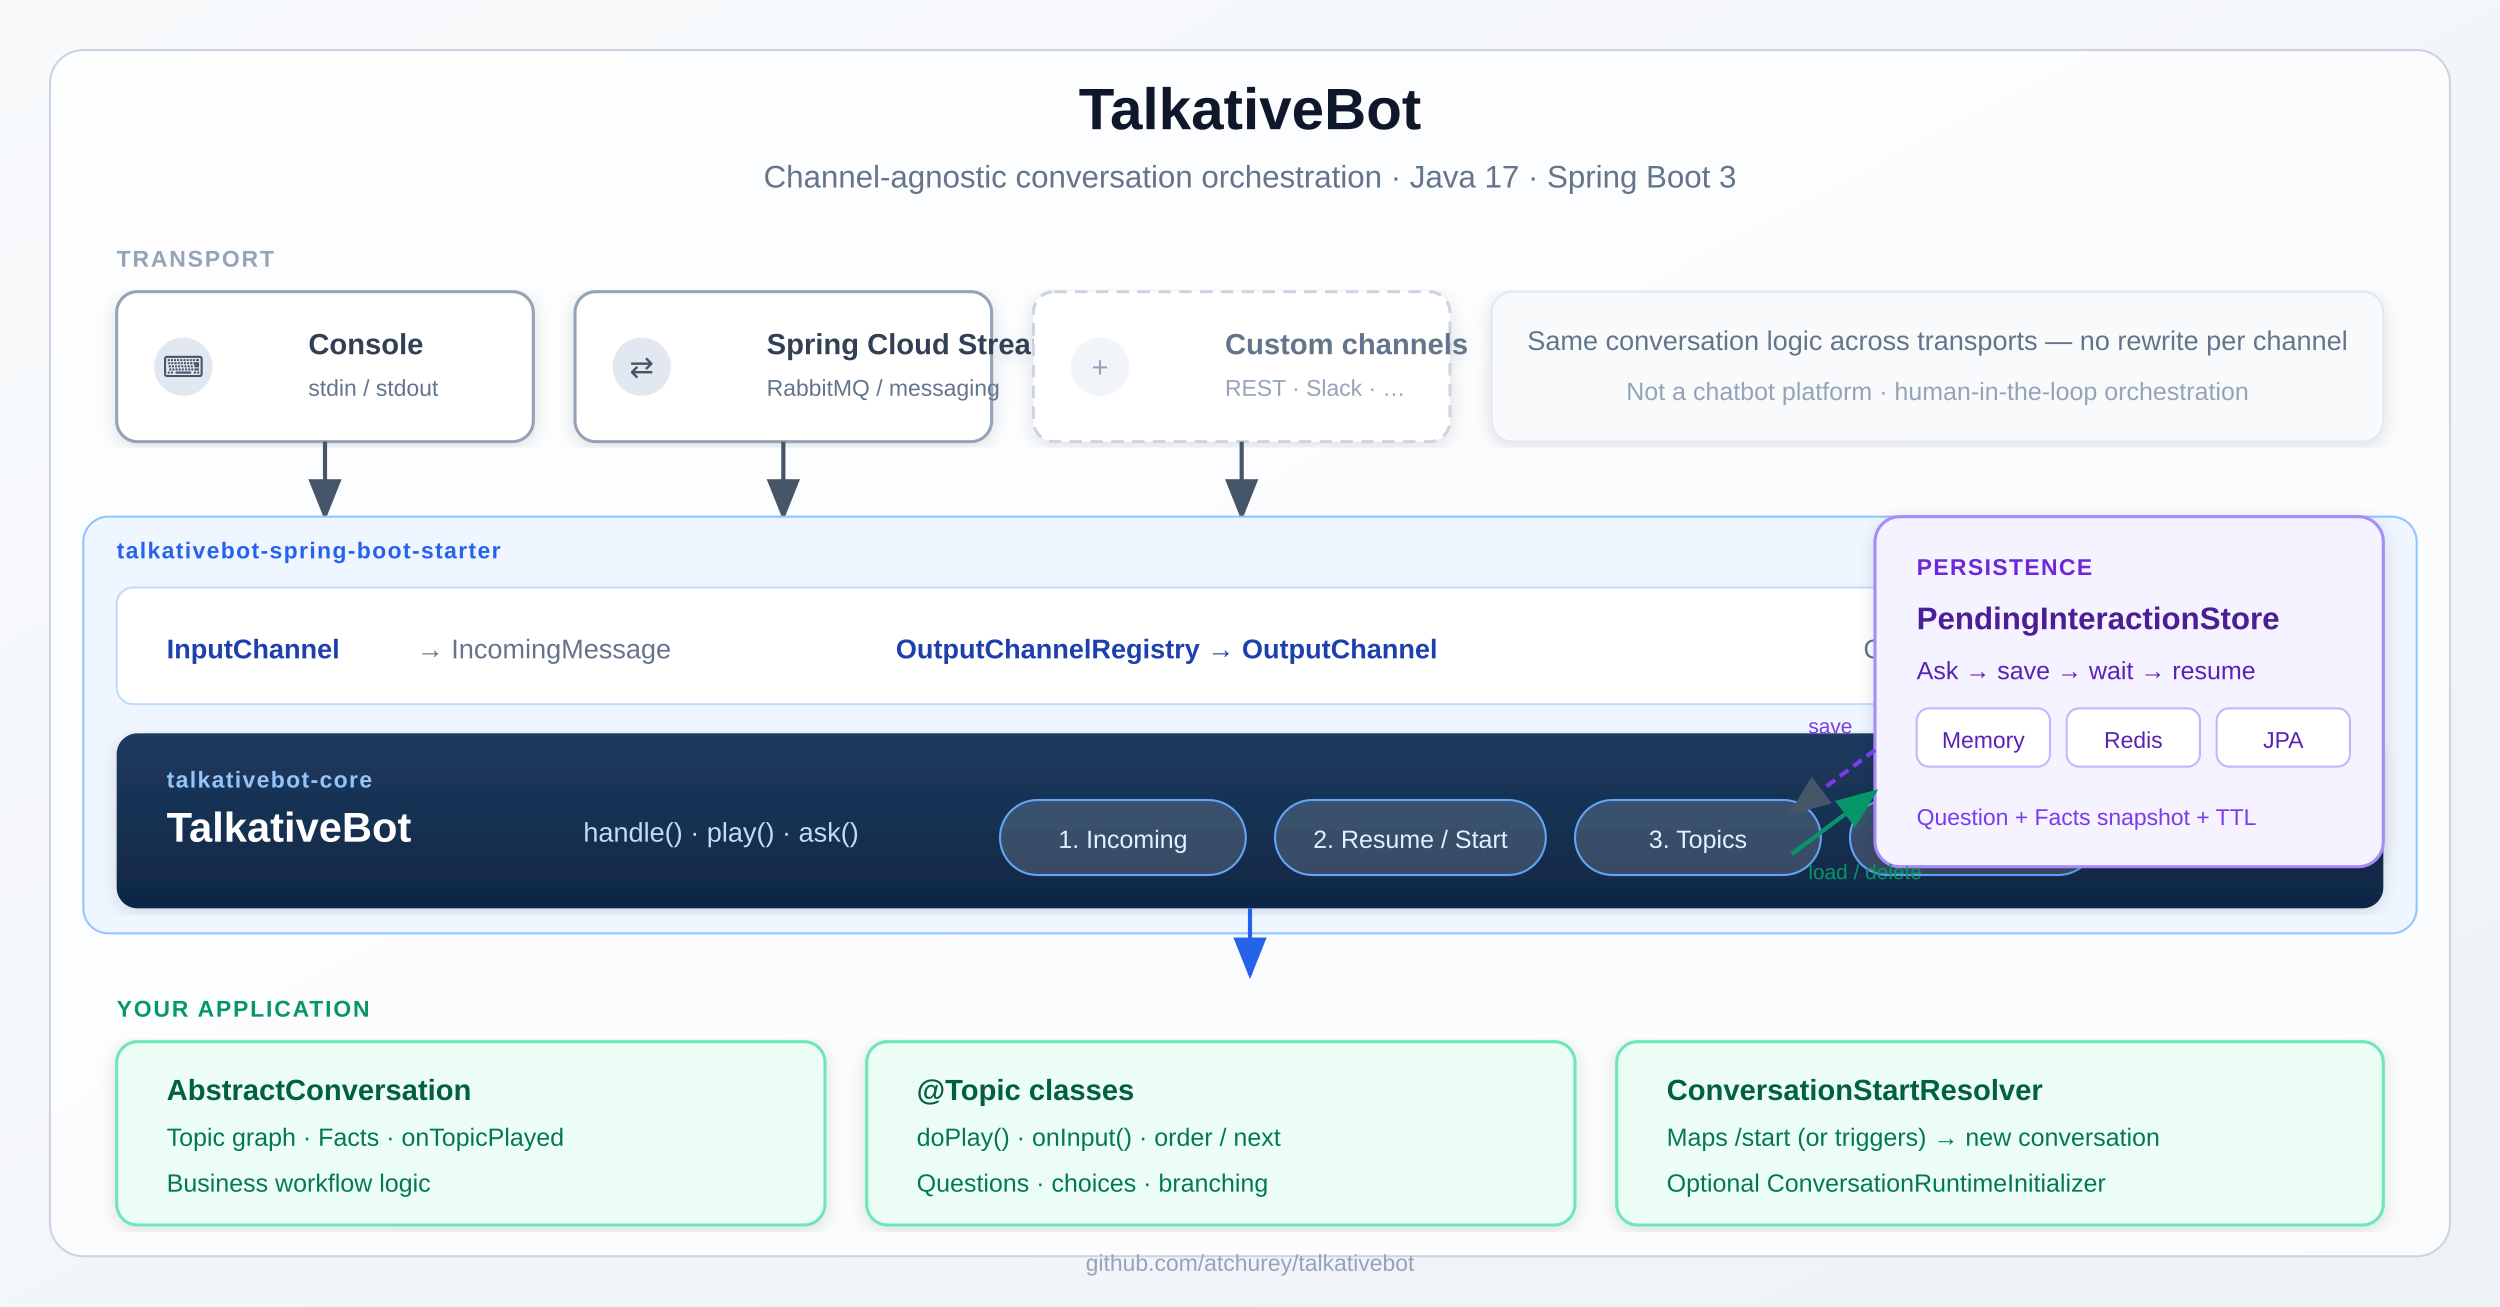
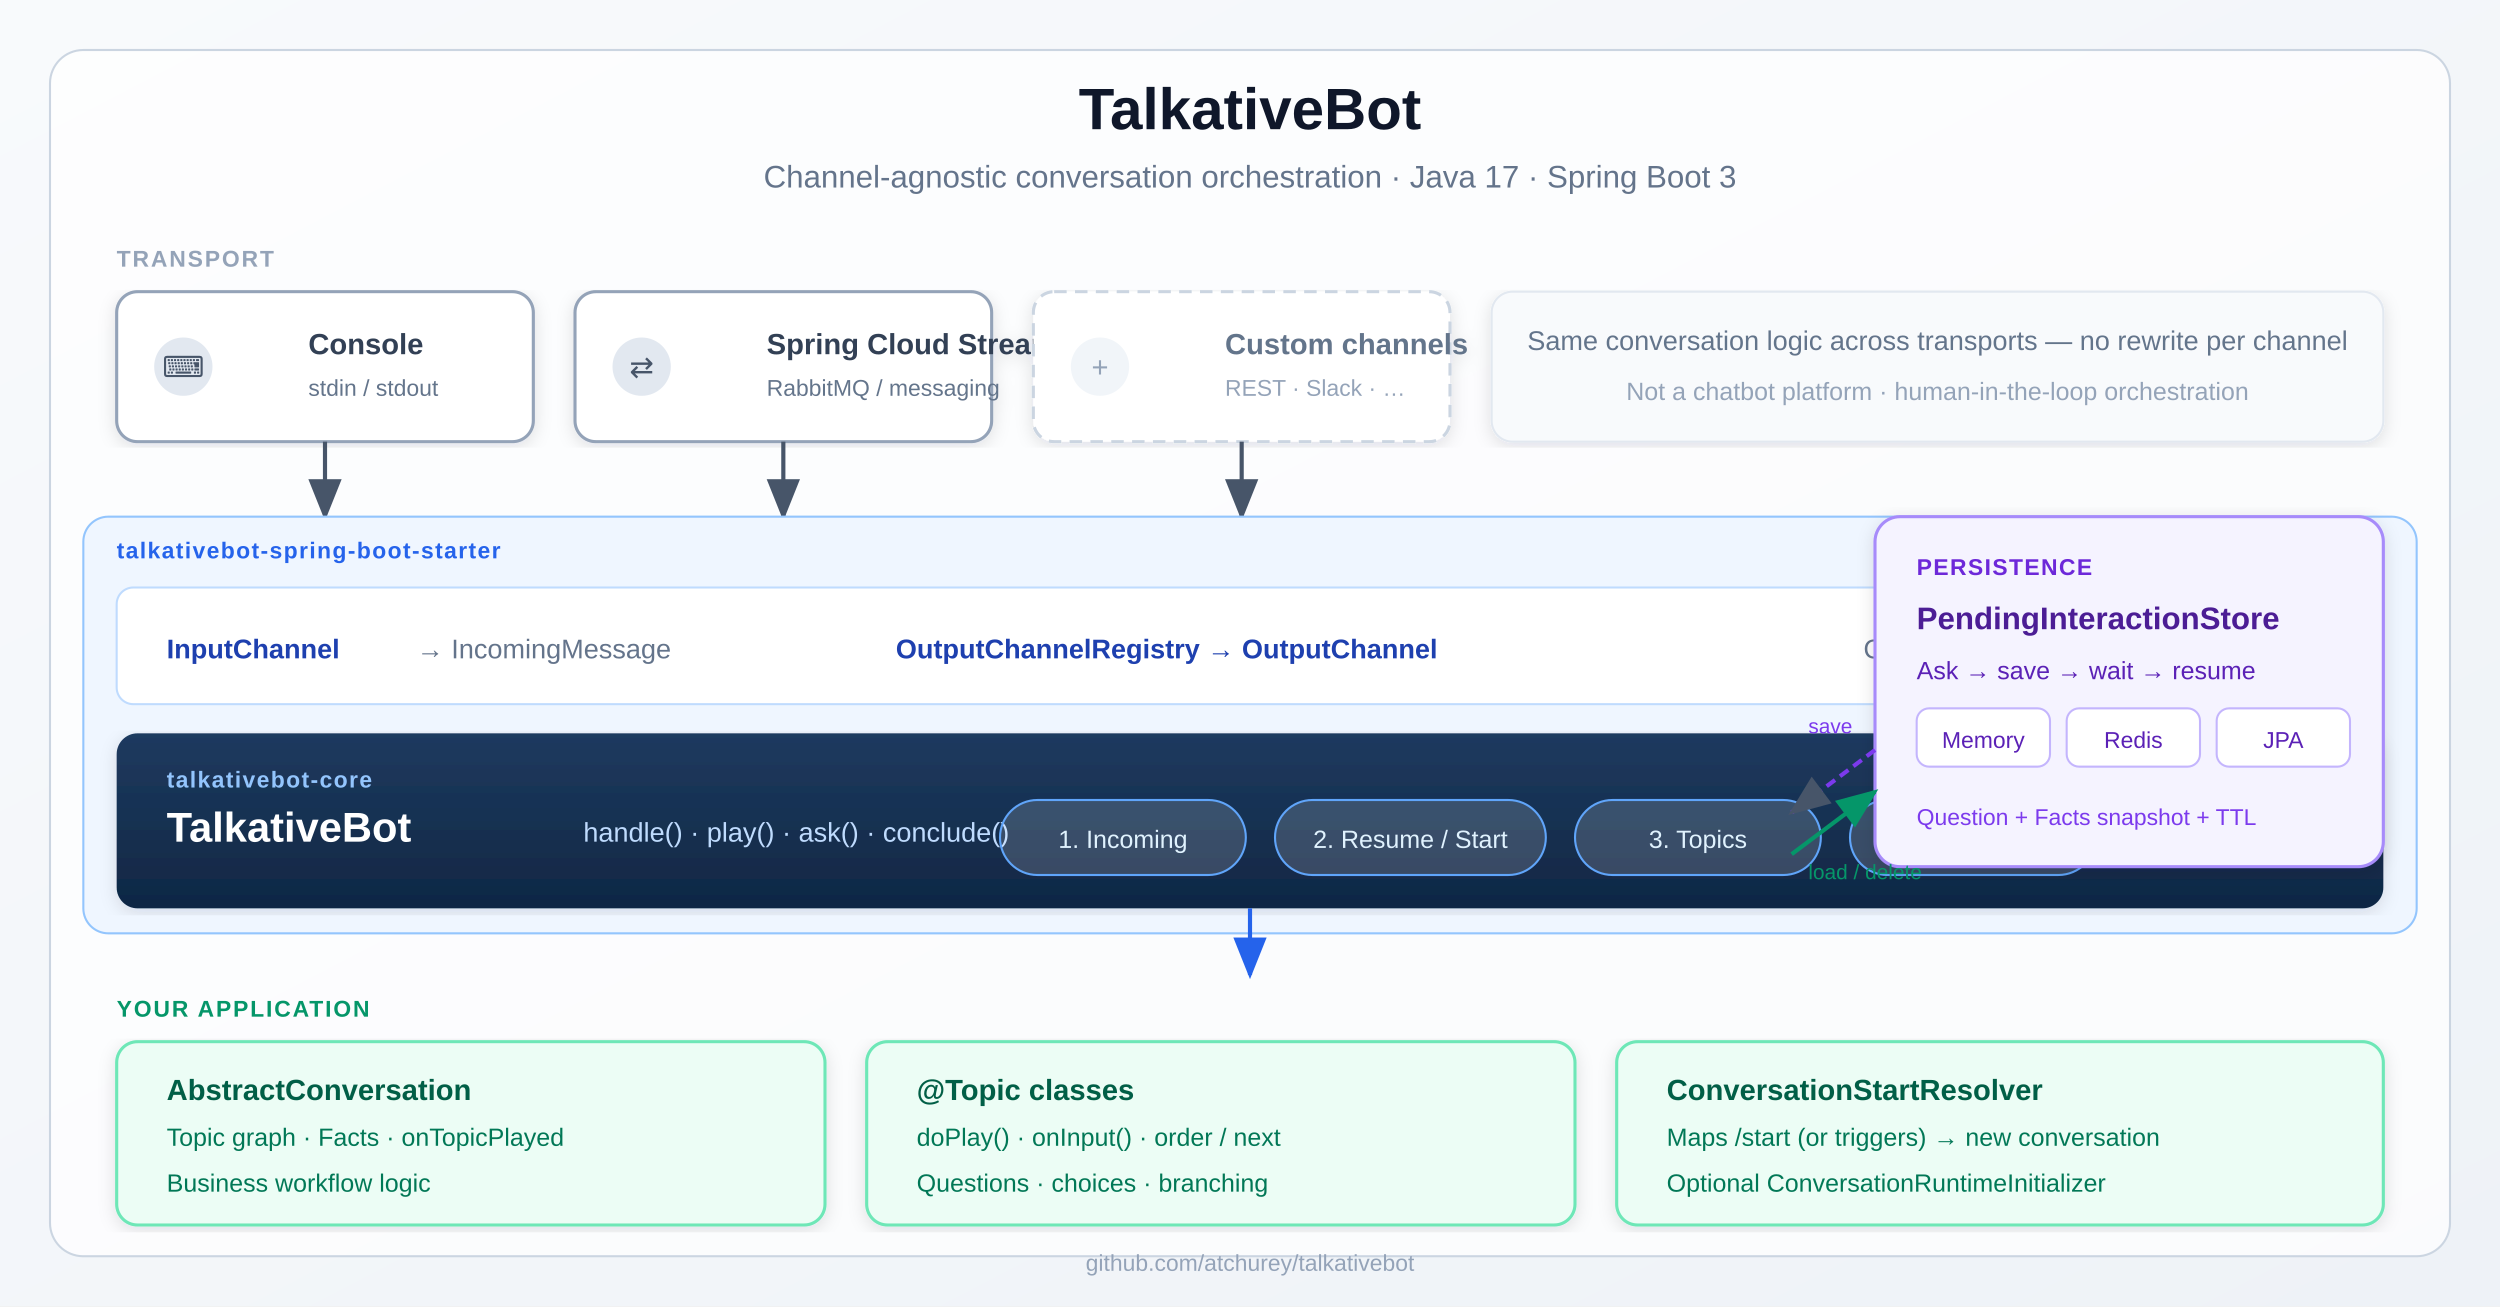
<svg xmlns="http://www.w3.org/2000/svg" width="1200" height="627" viewBox="0 0 1200 627" role="img" aria-labelledby="title desc">
  <defs>
    <linearGradient id="bg" x1="0%" y1="0%" x2="100%" y2="100%">
      <stop offset="0%" stop-color="#f8fafc" />
      <stop offset="100%" stop-color="#eef2f7" />
    </linearGradient>
    <linearGradient id="coreGrad" x1="0%" y1="0%" x2="0%" y2="100%">
      <stop offset="0%" stop-color="#1e3a5f" />
      <stop offset="100%" stop-color="#0f2744" />
    </linearGradient>
    <linearGradient id="starterGrad" x1="0%" y1="0%" x2="0%" y2="100%">
      <stop offset="0%" stop-color="#3b82f6" />
      <stop offset="100%" stop-color="#2563eb" />
    </linearGradient>
    <filter id="shadow" x="-4%" y="-4%" width="108%" height="108%">
      <feDropShadow dx="0" dy="2" stdDeviation="4" flood-color="#0f172a" flood-opacity="0.12" />
    </filter>
    <marker id="arrow" markerWidth="10" markerHeight="8" refX="9" refY="4" orient="auto">
      <path d="M0,0 L10,4 L0,8 Z" fill="#475569" />
    </marker>
    <marker id="arrowBlue" markerWidth="10" markerHeight="8" refX="9" refY="4" orient="auto">
      <path d="M0,0 L10,4 L0,8 Z" fill="#2563eb" />
    </marker>
    <marker id="arrowGreen" markerWidth="10" markerHeight="8" refX="9" refY="4" orient="auto">
      <path d="M0,0 L10,4 L0,8 Z" fill="#059669" />
    </marker>
  </defs>
  <rect width="1200" height="627" fill="url(#bg)" />
  <rect x="24" y="24" width="1152" height="579" rx="16" fill="#ffffff" fill-opacity="0.72" stroke="#cbd5e1" stroke-width="1" />
  <text x="600" y="62" font-family="-apple-system, BlinkMacSystemFont, 'Segoe UI', Arial, sans-serif" font-size="28" font-weight="700" text-anchor="middle" fill="#0f172a">TalkativeBot</text>
  <text x="600" y="90" font-family="-apple-system, BlinkMacSystemFont, 'Segoe UI', Arial, sans-serif" font-size="15" text-anchor="middle" fill="#64748b">Channel-agnostic conversation orchestration · Java 17 · Spring Boot 3</text>
  <text x="56" y="128" font-family="-apple-system, BlinkMacSystemFont, 'Segoe UI', Arial, sans-serif" font-size="11" font-weight="600" fill="#94a3b8" letter-spacing="0.08em">TRANSPORT</text>
  <g filter="url(#shadow)">
    <rect x="56" y="140" width="200" height="72" rx="10" fill="#ffffff" stroke="#94a3b8" stroke-width="1.5" />
    <circle cx="88" cy="176" r="14" fill="#e2e8f0" />
    <text x="88" y="181" font-family="Arial, sans-serif" font-size="14" text-anchor="middle" fill="#475569">⌨</text>
    <text x="148" y="170" font-family="-apple-system, BlinkMacSystemFont, 'Segoe UI', Arial, sans-serif" font-size="14" font-weight="600" fill="#334155">Console</text>
    <text x="148" y="190" font-family="-apple-system, BlinkMacSystemFont, 'Segoe UI', Arial, sans-serif" font-size="11" fill="#64748b">stdin / stdout</text>
    <rect x="276" y="140" width="200" height="72" rx="10" fill="#ffffff" stroke="#94a3b8" stroke-width="1.5" />
    <circle cx="308" cy="176" r="14" fill="#e2e8f0" />
    <text x="308" y="181" font-family="Arial, sans-serif" font-size="14" text-anchor="middle" fill="#475569">⇄</text>
    <text x="368" y="170" font-family="-apple-system, BlinkMacSystemFont, 'Segoe UI', Arial, sans-serif" font-size="14" font-weight="600" fill="#334155">Spring Cloud Stream</text>
    <text x="368" y="190" font-family="-apple-system, BlinkMacSystemFont, 'Segoe UI', Arial, sans-serif" font-size="11" fill="#64748b">RabbitMQ / messaging</text>
    <rect x="496" y="140" width="200" height="72" rx="10" fill="#ffffff" stroke="#cbd5e1" stroke-width="1.5" stroke-dasharray="6 4" />
    <circle cx="528" cy="176" r="14" fill="#f1f5f9" />
    <text x="528" y="181" font-family="Arial, sans-serif" font-size="14" text-anchor="middle" fill="#94a3b8">+</text>
    <text x="588" y="170" font-family="-apple-system, BlinkMacSystemFont, 'Segoe UI', Arial, sans-serif" font-size="14" font-weight="600" fill="#64748b">Custom channels</text>
    <text x="588" y="190" font-family="-apple-system, BlinkMacSystemFont, 'Segoe UI', Arial, sans-serif" font-size="11" fill="#94a3b8">REST · Slack · …</text>
    <rect x="716" y="140" width="428" height="72" rx="10" fill="#f8fafc" stroke="#e2e8f0" stroke-width="1" />
    <text x="930" y="168" font-family="-apple-system, BlinkMacSystemFont, 'Segoe UI', Arial, sans-serif" font-size="13" fill="#64748b" text-anchor="middle">Same conversation logic across transports — no rewrite per channel</text>
    <text x="930" y="192" font-family="-apple-system, BlinkMacSystemFont, 'Segoe UI', Arial, sans-serif" font-size="12" fill="#94a3b8" text-anchor="middle">Not a chatbot platform · human-in-the-loop orchestration</text>
  </g>
  <line x1="156" y1="212" x2="156" y2="248" stroke="#475569" stroke-width="2" marker-end="url(#arrow)" />
  <line x1="376" y1="212" x2="376" y2="248" stroke="#475569" stroke-width="2" marker-end="url(#arrow)" />
  <line x1="596" y1="212" x2="596" y2="248" stroke="#475569" stroke-width="2" marker-end="url(#arrow)" />
  <rect x="40" y="248" width="1120" height="200" rx="12" fill="#eff6ff" stroke="#93c5fd" stroke-width="1" />
  <text x="56" y="268" font-family="-apple-system, BlinkMacSystemFont, 'Segoe UI', Arial, sans-serif" font-size="11" font-weight="600" fill="#2563eb" letter-spacing="0.06em">talkativebot-spring-boot-starter</text>
  <rect x="56" y="282" width="1088" height="56" rx="8" fill="#ffffff" stroke="#bfdbfe" stroke-width="1" />
  <text x="80" y="316" font-family="-apple-system, BlinkMacSystemFont, 'Segoe UI', Arial, sans-serif" font-size="13" font-weight="600" fill="#1e40af">InputChannel</text>
  <text x="200" y="316" font-family="-apple-system, BlinkMacSystemFont, 'Segoe UI', Arial, sans-serif" font-size="13" fill="#64748b">→ IncomingMessage</text>
  <text x="560" y="316" font-family="-apple-system, BlinkMacSystemFont, 'Segoe UI', Arial, sans-serif" font-size="13" font-weight="600" fill="#1e40af" text-anchor="middle">OutputChannelRegistry → OutputChannel</text>
  <text x="1000" y="316" font-family="-apple-system, BlinkMacSystemFont, 'Segoe UI', Arial, sans-serif" font-size="13" fill="#64748b" text-anchor="end">OutgoingMessage</text>
  <rect x="56" y="352" width="1088" height="84" rx="10" fill="url(#coreGrad)" filter="url(#shadow)" />
  <text x="80" y="378" font-family="-apple-system, BlinkMacSystemFont, 'Segoe UI', Arial, sans-serif" font-size="11" font-weight="600" fill="#93c5fd" letter-spacing="0.06em">talkativebot-core</text>
  <text x="80" y="404" font-family="-apple-system, BlinkMacSystemFont, 'Segoe UI', Arial, sans-serif" font-size="20" font-weight="700" fill="#ffffff">TalkativeBot</text>
-   <text x="280" y="404" font-family="-apple-system, BlinkMacSystemFont, 'Segoe UI', Arial, sans-serif" font-size="13" fill="#bfdbfe">handle() · play() · ask()</text>
+   <text x="280" y="404" font-family="-apple-system, BlinkMacSystemFont, 'Segoe UI', Arial, sans-serif" font-size="13" fill="#bfdbfe">handle() · play() · ask() · conclude()</text>
  <rect x="480" y="384" width="118" height="36" rx="18" fill="#ffffff" fill-opacity="0.15" stroke="#60a5fa" stroke-width="1" />
  <text x="539" y="407" font-family="-apple-system, BlinkMacSystemFont, 'Segoe UI', Arial, sans-serif" font-size="12" fill="#e0f2fe" text-anchor="middle">1. Incoming</text>
  <rect x="612" y="384" width="130" height="36" rx="18" fill="#ffffff" fill-opacity="0.15" stroke="#60a5fa" stroke-width="1" />
  <text x="677" y="407" font-family="-apple-system, BlinkMacSystemFont, 'Segoe UI', Arial, sans-serif" font-size="12" fill="#e0f2fe" text-anchor="middle">2. Resume / Start</text>
  <rect x="756" y="384" width="118" height="36" rx="18" fill="#ffffff" fill-opacity="0.15" stroke="#60a5fa" stroke-width="1" />
  <text x="815" y="407" font-family="-apple-system, BlinkMacSystemFont, 'Segoe UI', Arial, sans-serif" font-size="12" fill="#e0f2fe" text-anchor="middle">3. Topics</text>
  <rect x="888" y="384" width="118" height="36" rx="18" fill="#ffffff" fill-opacity="0.15" stroke="#60a5fa" stroke-width="1" />
  <text x="947" y="407" font-family="-apple-system, BlinkMacSystemFont, 'Segoe UI', Arial, sans-serif" font-size="12" fill="#e0f2fe" text-anchor="middle">4. Ask</text>
  <text x="1040" y="407" font-family="-apple-system, BlinkMacSystemFont, 'Segoe UI', Arial, sans-serif" font-size="12" fill="#93c5fd">5. Reply →</text>
  <line x1="600" y1="436" x2="600" y2="468" stroke="#2563eb" stroke-width="2" marker-end="url(#arrowBlue)" />
  <text x="56" y="488" font-family="-apple-system, BlinkMacSystemFont, 'Segoe UI', Arial, sans-serif" font-size="11" font-weight="600" fill="#059669" letter-spacing="0.08em">YOUR APPLICATION</text>
  <g filter="url(#shadow)">
    <rect x="56" y="500" width="340" height="88" rx="10" fill="#ecfdf5" stroke="#6ee7b7" stroke-width="1.5" />
    <text x="80" y="528" font-family="-apple-system, BlinkMacSystemFont, 'Segoe UI', Arial, sans-serif" font-size="14" font-weight="600" fill="#065f46">AbstractConversation</text>
    <text x="80" y="550" font-family="-apple-system, BlinkMacSystemFont, 'Segoe UI', Arial, sans-serif" font-size="12" fill="#047857">Topic graph · Facts · onTopicPlayed</text>
    <text x="80" y="572" font-family="-apple-system, BlinkMacSystemFont, 'Segoe UI', Arial, sans-serif" font-size="12" fill="#047857">Business workflow logic</text>
    <rect x="416" y="500" width="340" height="88" rx="10" fill="#ecfdf5" stroke="#6ee7b7" stroke-width="1.5" />
    <text x="440" y="528" font-family="-apple-system, BlinkMacSystemFont, 'Segoe UI', Arial, sans-serif" font-size="14" font-weight="600" fill="#065f46">@Topic classes</text>
    <text x="440" y="550" font-family="-apple-system, BlinkMacSystemFont, 'Segoe UI', Arial, sans-serif" font-size="12" fill="#047857">doPlay() · onInput() · order / next</text>
    <text x="440" y="572" font-family="-apple-system, BlinkMacSystemFont, 'Segoe UI', Arial, sans-serif" font-size="12" fill="#047857">Questions · choices · branching</text>
    <rect x="776" y="500" width="368" height="88" rx="10" fill="#ecfdf5" stroke="#6ee7b7" stroke-width="1.5" />
    <text x="800" y="528" font-family="-apple-system, BlinkMacSystemFont, 'Segoe UI', Arial, sans-serif" font-size="14" font-weight="600" fill="#065f46">ConversationStartResolver</text>
    <text x="800" y="550" font-family="-apple-system, BlinkMacSystemFont, 'Segoe UI', Arial, sans-serif" font-size="12" fill="#047857">Maps /start (or triggers) → new conversation</text>
    <text x="800" y="572" font-family="-apple-system, BlinkMacSystemFont, 'Segoe UI', Arial, sans-serif" font-size="12" fill="#047857">Optional ConversationRuntimeInitializer</text>
  </g>
  <rect x="900" y="248" width="244" height="168" rx="12" fill="#f5f3ff" stroke="#a78bfa" stroke-width="1.5" filter="url(#shadow)" />
  <text x="920" y="276" font-family="-apple-system, BlinkMacSystemFont, 'Segoe UI', Arial, sans-serif" font-size="11" font-weight="600" fill="#6d28d9" letter-spacing="0.06em">PERSISTENCE</text>
  <text x="920" y="302" font-family="-apple-system, BlinkMacSystemFont, 'Segoe UI', Arial, sans-serif" font-size="15" font-weight="700" fill="#4c1d95">PendingInteractionStore</text>
  <text x="920" y="326" font-family="-apple-system, BlinkMacSystemFont, 'Segoe UI', Arial, sans-serif" font-size="12" fill="#5b21b6">Ask → save → wait → resume</text>
  <rect x="920" y="340" width="64" height="28" rx="6" fill="#ffffff" stroke="#c4b5fd" stroke-width="1" />
  <text x="952" y="359" font-family="-apple-system, BlinkMacSystemFont, 'Segoe UI', Arial, sans-serif" font-size="11" fill="#5b21b6" text-anchor="middle">Memory</text>
  <rect x="992" y="340" width="64" height="28" rx="6" fill="#ffffff" stroke="#c4b5fd" stroke-width="1" />
  <text x="1024" y="359" font-family="-apple-system, BlinkMacSystemFont, 'Segoe UI', Arial, sans-serif" font-size="11" fill="#5b21b6" text-anchor="middle">Redis</text>
  <rect x="1064" y="340" width="64" height="28" rx="6" fill="#ffffff" stroke="#c4b5fd" stroke-width="1" />
  <text x="1096" y="359" font-family="-apple-system, BlinkMacSystemFont, 'Segoe UI', Arial, sans-serif" font-size="11" fill="#5b21b6" text-anchor="middle">JPA</text>
  <text x="920" y="396" font-family="-apple-system, BlinkMacSystemFont, 'Segoe UI', Arial, sans-serif" font-size="11" fill="#7c3aed">Question + Facts snapshot + TTL</text>
  <path d="M 900 360 L 860 390" fill="none" stroke="#7c3aed" stroke-width="2" stroke-dasharray="5 3" marker-end="url(#arrow)" />
  <path d="M 860 410 L 900 380" fill="none" stroke="#059669" stroke-width="2" marker-end="url(#arrowGreen)" />
  <text x="868" y="352" font-family="-apple-system, BlinkMacSystemFont, 'Segoe UI', Arial, sans-serif" font-size="10" fill="#7c3aed">save</text>
  <text x="868" y="422" font-family="-apple-system, BlinkMacSystemFont, 'Segoe UI', Arial, sans-serif" font-size="10" fill="#059669">load / delete</text>
  <text x="600" y="610" font-family="-apple-system, BlinkMacSystemFont, 'Segoe UI', Arial, sans-serif" font-size="11" text-anchor="middle" fill="#94a3b8">github.com/atchurey/talkativebot</text>
</svg>
